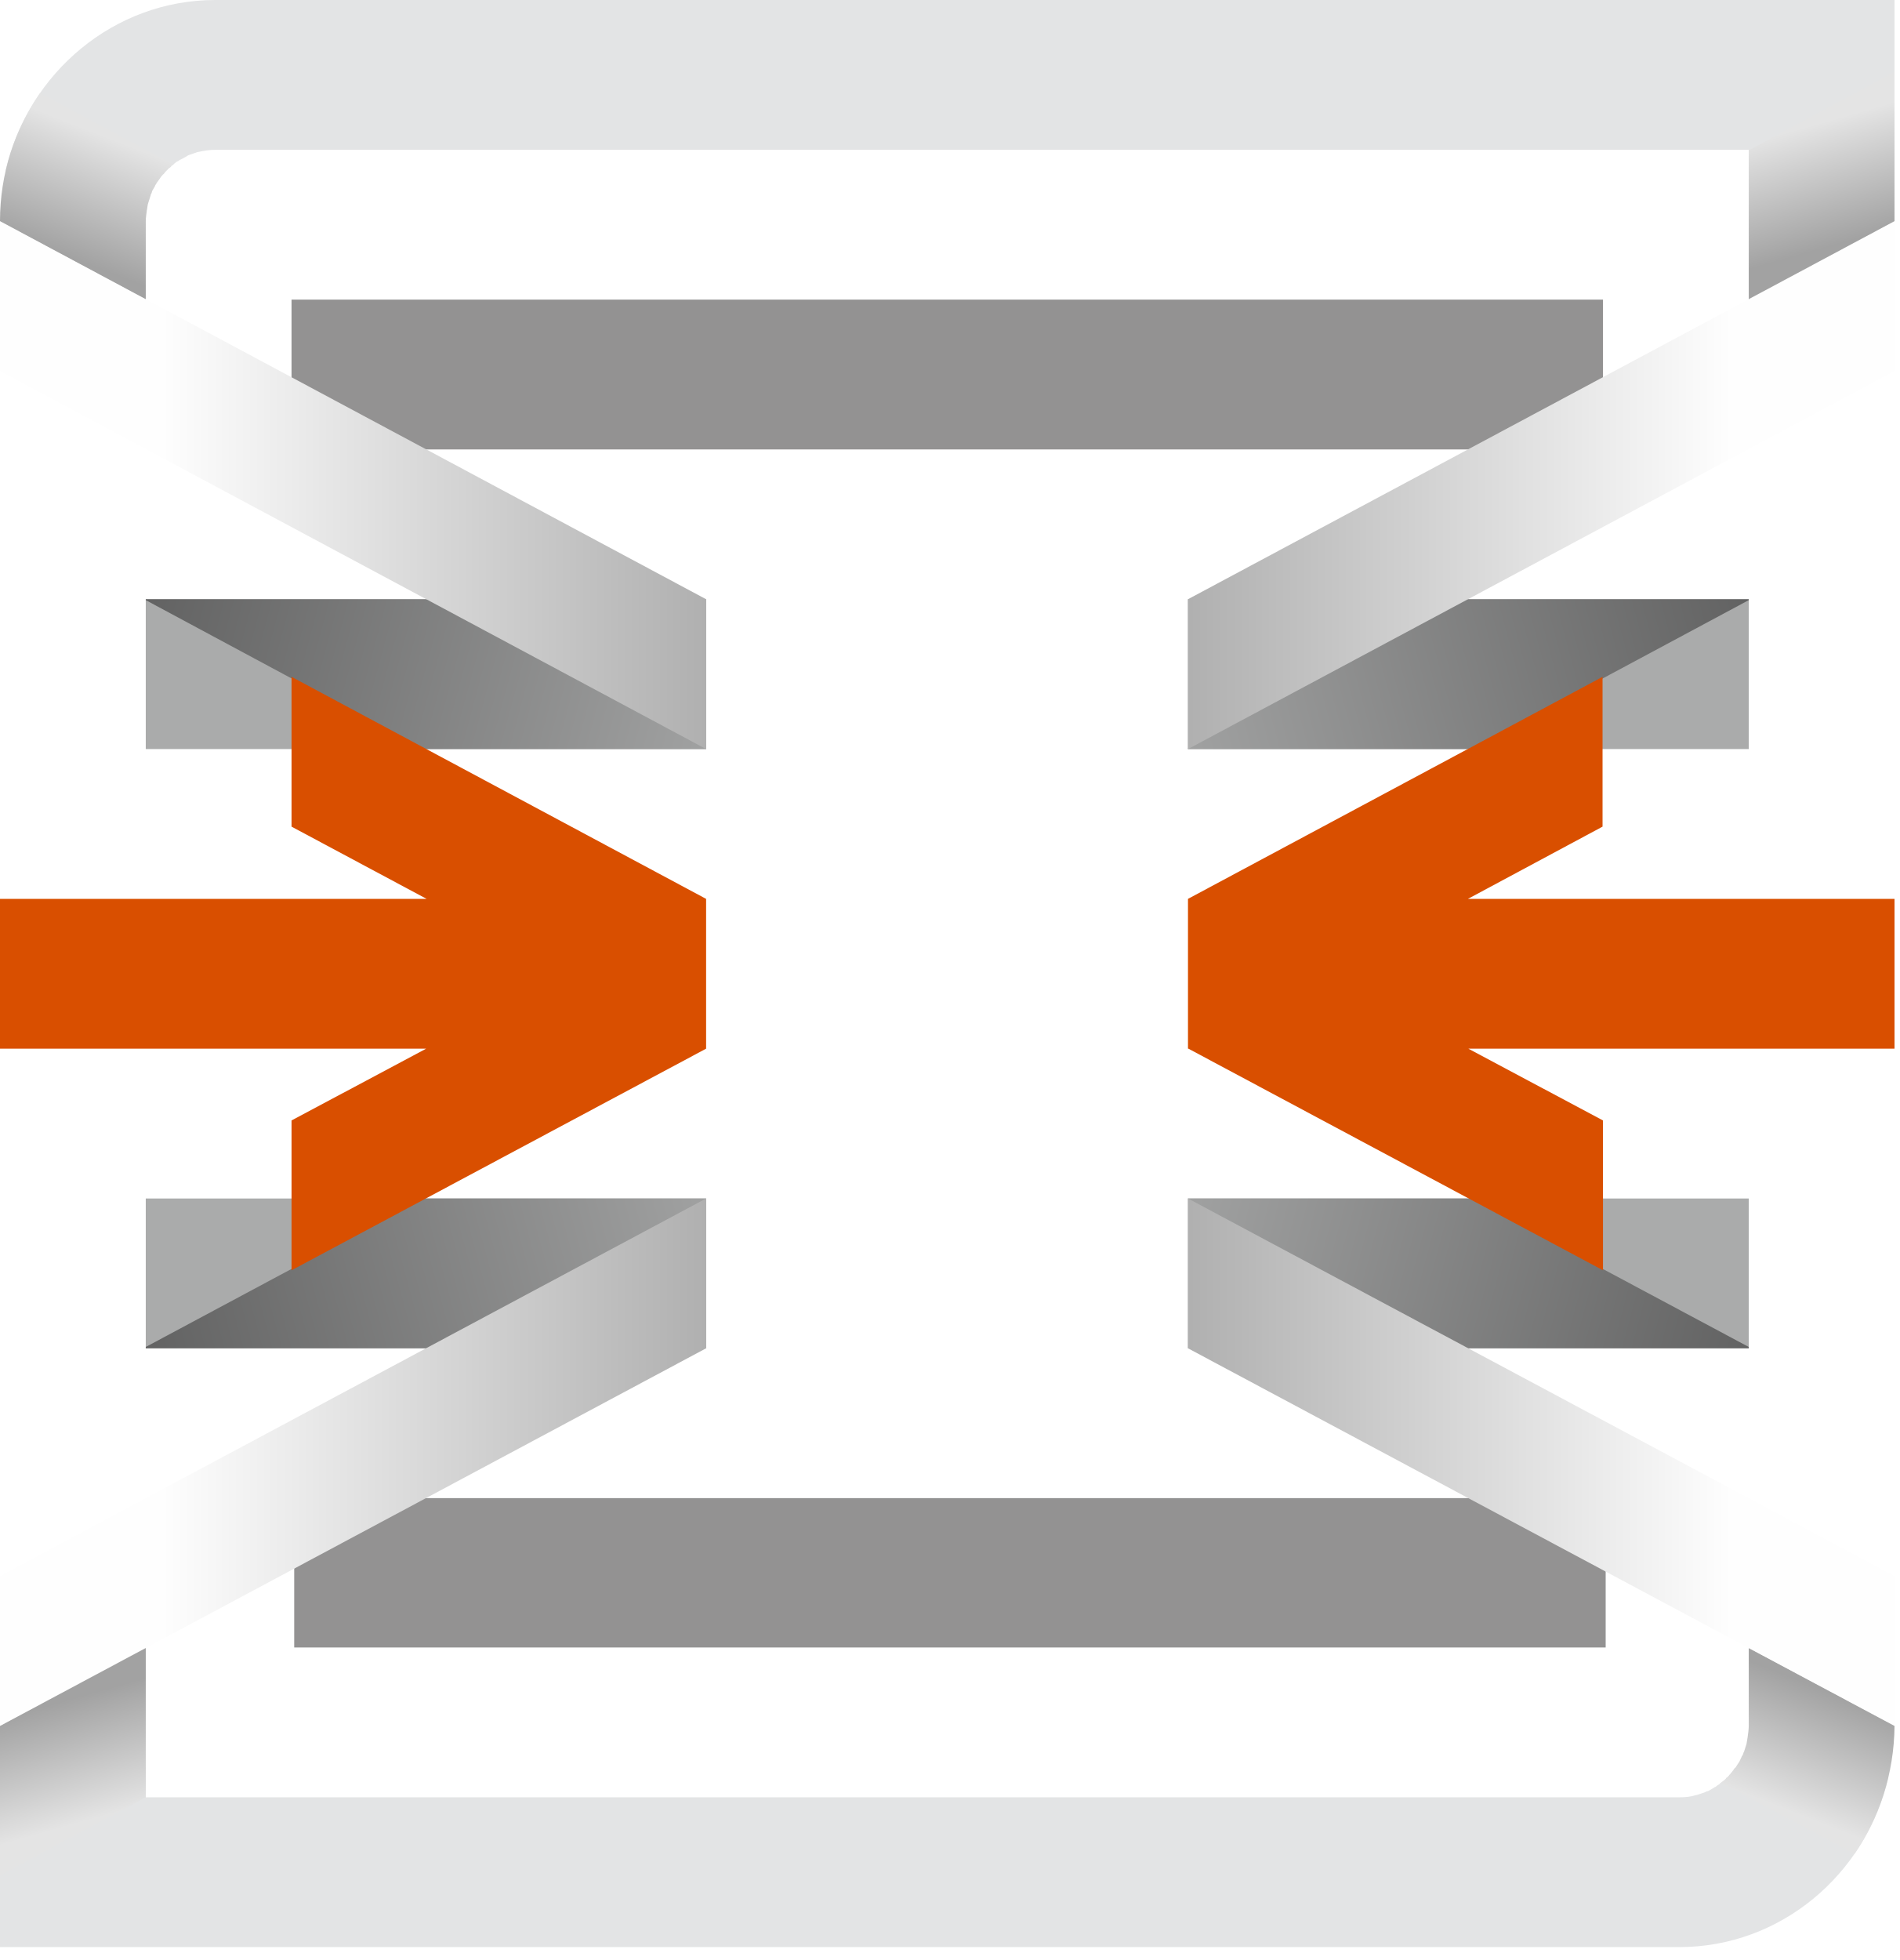
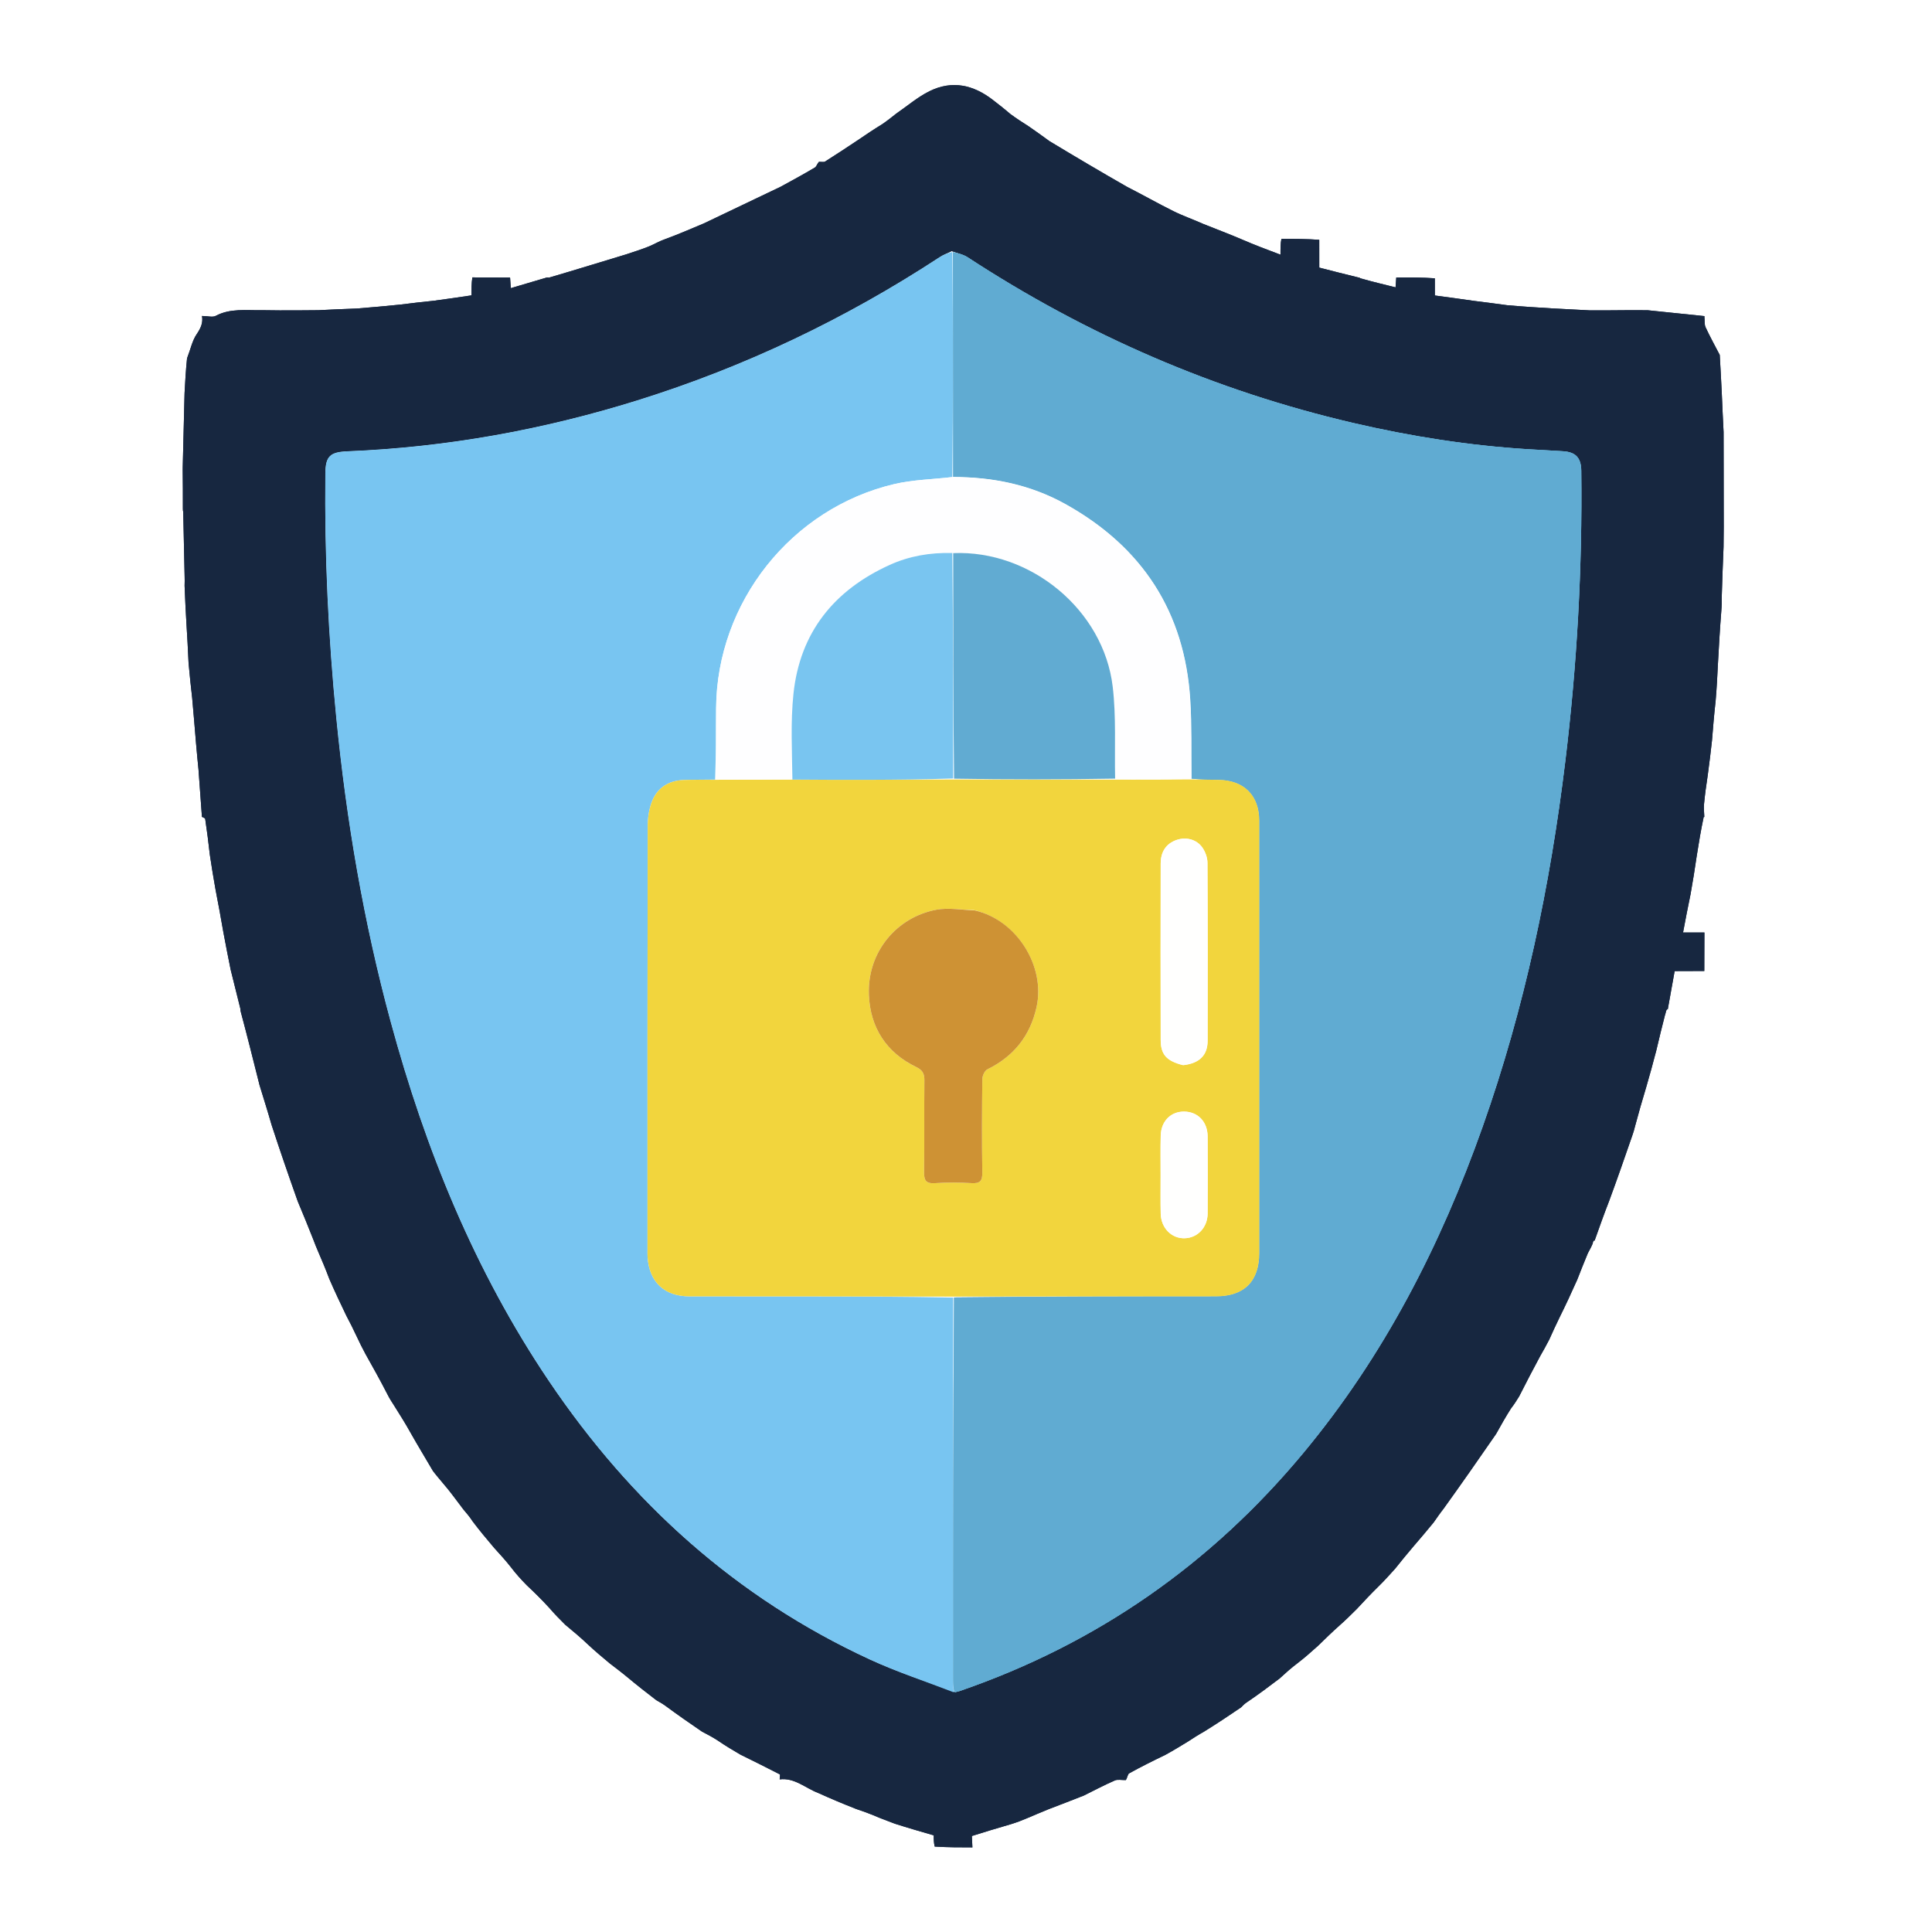
- <svg xmlns="http://www.w3.org/2000/svg" width="100%" height="100%" viewBox="0 0 95 98" version="1.1" xml:space="preserve" style="fill-rule:evenodd;clip-rule:evenodd;stroke-linejoin:round;stroke-miterlimit:1.414;">
-   <g transform="matrix(1,0,0,1,0,-0.00415471)">
-     <path d="M94.747,9.011L87.457,9.011L87.457,7.495L10.768,7.495C10.456,7.495 10.21,7.539 9.898,7.606L9.876,7.606L9.497,7.74L9.43,7.762L9.386,7.785L9.319,7.829L9.029,7.985L8.962,8.007L8.962,8.03L8.828,8.097L8.717,8.186L8.672,8.23L8.605,8.275L8.561,8.297L8.561,8.32L8.516,8.364L8.449,8.409L8.405,8.453L8.36,8.498L8.249,8.609L8.226,8.654L8.159,8.721L8.115,8.743L8.137,8.743L8.07,8.81L8.048,8.832L8.048,8.855L8.003,8.899L8.003,8.922L7.959,8.966L7.936,9.011L0.29,9.011L0.29,8.498C1.427,3.638 5.707,0.004 10.768,0.004L94.747,0.004L94.747,9.011Z" style="fill:rgb(227,228,229);fill-rule:nonzero;" />
+ <svg xmlns="http://www.w3.org/2000/svg" version="1.1" width="1003" enable-background="new 0 0 4500 921" xml:space="preserve" height="1003">
+   <rect id="backgroundrect" width="100%" height="100%" x="0" y="0" fill="none" stroke="none" class="" style="" />
+   <g class="currentLayer" style="">
+     <path fill="#172740" opacity="1" stroke="none" d="M465.202,59.043 C470.951,55.095 476.341,50.425 482.525,47.353 C494.312,41.497 505.46,44.069 515.596,51.997 C518.416,54.202 521.262,56.373 524.451,59.135 C527.771,61.593 530.734,63.477 533.937,65.516 C537.674,68.121 541.172,70.571 544.87,73.306 C558.281,81.398 571.491,89.208 585.085,96.987 C593.33,101.187 601.1,105.601 609.087,109.577 C614.098,112.072 619.436,113.908 624.85,116.327 C631.679,119.075 638.284,121.537 644.878,124.371 C651.353,127.18 657.84,129.616 664.763,132.216 C664.763,128.955 664.763,126.498 665.235,124.016 C672.099,124.003 678.491,124.016 684.894,124.497 C684.905,129.574 684.905,134.182 684.905,138.932 C691.842,140.716 698.409,142.406 705.232,144.053 C705.652,144.062 705.817,144.113 706.18,144.463 C712.328,146.211 718.279,147.66 724.516,149.179 C724.645,147.264 724.755,145.634 724.873,144.04 C724.882,144.077 724.817,144.116 725.283,144.057 C732.128,144.009 738.507,144.021 744.895,144.485 C744.904,147.562 744.904,150.187 744.904,153.402 C751.699,154.313 758.335,155.202 765.346,156.22 C771.175,156.979 776.628,157.609 782.407,158.444 C790.164,159.134 797.593,159.617 805.434,160.078 C812.159,160.394 818.474,160.733 825.256,161.122 C832.115,161.142 838.506,161.111 845.346,161.041 C848.82,161.017 851.844,161.032 855.333,161.06 C865.496,162.085 875.194,163.098 884.892,164.111 C884.892,164.111 884.793,164.104 884.844,164.479 C885.055,166.549 884.78,168.448 885.456,169.904 C887.721,174.777 890.327,179.491 892.801,184.266 C893.164,190.575 893.526,196.884 893.864,204.129 C894.161,211.47 894.481,217.876 894.8,224.283 C894.813,230.591 894.826,236.898 894.834,244.143 C894.84,251.383 894.85,257.686 894.86,263.989 C894.883,270.327 894.905,276.664 894.782,283.913 C894.371,293.238 894.105,301.652 893.838,310.067 C893.85,312.216 893.862,314.366 893.608,317.313 C892.843,327.087 892.344,336.062 891.844,345.038 C891.552,351.012 891.26,356.986 890.679,363.737 C889.857,371.123 889.323,377.732 888.789,384.342 C888.138,390.118 887.488,395.894 886.58,402.417 C885.749,407.948 885.076,412.722 884.646,417.519 C884.45,419.703 884.734,421.931 884.8,424.14 C884.801,424.14 884.793,424.042 884.468,424.15 C883.042,430.858 881.941,437.456 880.851,444.398 C879.863,451.127 878.863,457.512 877.653,464.236 C876.249,470.903 875.055,477.231 873.757,484.111 C877.651,484.111 881.272,484.111 884.892,484.111 C884.892,484.111 884.793,484.104 884.846,484.524 C884.862,491.342 884.824,497.739 884.786,504.137 C884.786,504.137 884.793,504.038 884.375,504.089 C879.306,504.141 874.656,504.141 869.396,504.141 C868.177,510.891 866.981,517.519 865.803,524.102 C865.821,524.056 865.917,524.078 865.623,523.934 C865.174,524.188 865.02,524.585 864.816,525.402 C864.68,526.089 864.595,526.358 864.388,526.933 C862.796,533.164 861.324,539.088 859.855,545.419 C858.179,551.885 856.5,557.944 854.651,564.337 C852.59,571.18 850.698,577.689 848.878,584.529 C848.449,586.375 847.967,587.896 847.446,589.404 C843.552,600.671 839.651,611.936 835.435,623.346 C832.687,630.381 830.255,637.27 827.824,644.111 C827.823,644.062 827.92,644.059 827.59,643.984 C827.11,644.323 826.961,644.737 826.878,645.526 C826.123,647.356 825.302,648.811 824.349,650.566 C822.431,655.24 820.645,659.615 818.821,664.36 C815.816,671.113 812.849,677.495 809.579,684.071 C807.673,687.906 806.071,691.547 804.288,695.453 C802.702,698.43 801.295,701.141 799.578,704.031 C795.781,711.02 792.294,717.831 788.674,724.923 C787.288,727.175 786.036,729.147 784.446,731.177 C781.681,735.528 779.253,739.82 776.698,744.428 C767.632,757.559 758.694,770.374 749.427,783.254 C747.568,785.601 746.036,787.883 744.27,790.381 C740.629,794.762 737.221,798.926 733.487,803.175 C730.281,806.894 727.4,810.527 724.289,814.382 C721.343,817.641 718.629,820.679 715.547,823.697 C711.642,827.498 708.104,831.318 704.335,835.353 C701.372,838.29 698.641,841.014 695.545,843.741 C691.629,847.212 688.078,850.679 684.304,854.367 C680.7,857.602 677.32,860.615 673.571,863.476 C670.294,865.936 667.385,868.547 664.276,871.408 C658.692,875.662 653.309,879.667 647.536,883.582 C646.258,884.38 645.369,885.27 644.269,886.412 C637.837,890.794 631.617,894.923 625.009,899.016 C622.054,900.656 619.487,902.33 616.619,904.193 C612.678,906.603 609.038,908.824 605.001,911.034 C598.46,914.188 592.268,917.266 586.23,920.62 C585.395,921.083 585.317,922.909 584.45,924.126 C582.253,924.174 580.264,923.672 578.777,924.321 C573.423,926.657 568.239,929.38 562.674,932.159 C556.465,934.616 550.571,936.872 544.347,939.258 C540.381,940.894 536.746,942.399 532.789,944.101 C530.105,945.213 527.742,946.128 524.955,946.984 C517.565,949.097 510.601,951.268 504.538,953.158 C504.651,955.487 504.738,957.279 504.826,959.071 C498.471,959.071 492.117,959.071 485.258,958.65 C484.753,956.583 484.753,954.936 484.753,952.821 C478.068,950.889 471.458,948.978 464.608,946.793 C461.782,945.661 459.197,944.805 456.433,943.663 C452.461,941.949 448.668,940.522 444.489,939.132 C437.736,936.489 431.369,933.807 424.795,930.83 C418.029,928.249 412.497,922.791 404.76,923.762 C404.792,922.632 405.117,921.302 404.831,921.154 C398.18,917.713 391.463,914.401 384.443,910.938 C380.362,908.557 376.595,906.303 372.801,903.702 C370.088,901.922 367.402,900.49 364.404,898.939 C357.956,894.54 351.821,890.26 345.55,885.638 C343.929,884.46 342.444,883.624 340.715,882.651 C335.551,878.674 330.631,874.834 325.643,870.669 C322.631,868.159 319.687,865.973 316.538,863.539 C312.631,860.253 308.928,857.213 305.313,853.801 C301.502,850.174 297.603,846.919 293.453,843.486 C290.532,840.592 287.861,837.877 285.225,834.793 C281.427,830.636 277.592,826.849 273.438,822.955 C270.5,819.959 267.882,817.071 265.404,813.813 C262.618,810.242 259.691,807.04 256.558,803.594 C252.648,798.959 248.944,794.568 245.369,789.808 C243.921,787.572 242.342,785.704 240.549,783.596 C237.755,779.945 235.255,776.472 232.577,773.141 C230.086,770.044 227.407,767.099 224.81,763.721 C220.861,756.937 216.913,750.519 213.106,743.745 C210.478,739.012 207.708,734.634 204.766,729.952 C203.375,727.796 202.157,725.944 201.07,723.733 C197.449,716.666 193.696,709.958 189.754,702.941 C188.095,699.807 186.625,696.983 185.167,693.772 C183.438,690.014 181.696,686.643 179.763,682.954 C176.667,676.525 173.763,670.416 170.95,663.917 C169.067,658.867 167.092,654.204 164.933,649.204 C164.102,647.259 163.455,645.652 162.727,643.689 C160.03,636.868 157.415,630.403 154.565,623.651 C149.841,610.357 145.352,597.349 140.974,583.932 C138.984,576.941 136.883,570.359 134.754,563.391 C133.083,556.669 131.438,550.332 129.768,543.605 C128.184,537.301 126.624,531.388 124.955,525.127 C124.833,524.536 124.821,524.293 124.788,523.655 C123.104,516.772 121.442,510.285 119.743,503.393 C118.428,496.743 117.149,490.497 115.935,483.819 C114.674,476.382 113.348,469.378 111.915,461.936 C110.83,455.752 109.852,450.007 108.947,443.815 C108.214,437.287 107.442,431.202 106.528,425.138 C106.461,424.69 105.373,424.395 104.76,424.028 C104.76,424.028 104.86,424.037 104.808,423.663 C104.186,415.345 103.616,407.4 103.046,399.456 C102.628,395.256 102.21,391.057 101.781,385.997 C101.1,377.507 100.429,369.878 99.759,362.249 C99.111,356.516 98.464,350.783 97.895,344.168 C97.587,336.887 97.199,330.487 96.812,324.087 C96.454,317.73 96.097,311.373 95.834,304.112 C95.905,302.051 95.884,300.893 95.859,299.736 C95.611,288.355 95.363,276.974 95.115,265.593 C95.026,265.381 94.936,265.17 94.945,264.142 C94.98,256.838 94.918,250.352 94.855,243.865 C94.851,243.635 94.847,243.405 94.869,242.5 C95.202,229.251 95.509,216.676 95.816,204.1 C96.129,198.323 96.442,192.545 97.101,186.038 C98.936,181.329 99.782,176.911 102.104,173.498 C104.209,170.403 105.497,167.636 104.867,164.005 C104.867,164.005 104.859,164.105 105.256,164.053 C107.788,164.04 110.34,164.861 111.986,163.984 C119.625,159.913 127.768,161.22 136.239,161.037 C139.381,161.043 142.074,161.062 145.236,161.137 C152.092,161.152 158.478,161.113 165.329,161.042 C172.085,160.705 178.377,160.4 185.134,160.176 C192.933,159.577 200.267,158.896 208.048,158.108 C213.903,157.362 219.31,156.724 225.154,156.143 C231.916,155.258 238.239,154.316 244.766,153.343 C244.766,149.946 244.766,146.99 245.237,144.012 C252.085,144.032 258.46,144.073 264.803,144.096 C264.77,144.076 264.788,144.003 264.831,144.429 C264.964,146.233 265.053,147.611 265.181,149.6 C271.751,147.662 277.76,145.89 283.964,144.049 C284.158,143.982 284.55,144.111 284.966,144.146 C291.982,142.128 298.582,140.076 305.56,137.986 C312.207,135.993 318.475,134.038 325.124,132.042 C329.371,130.634 333.294,129.405 337.085,127.853 C339.71,126.778 342.153,125.259 344.949,124.288 C351.842,121.772 358.464,118.905 365.429,115.978 C378.823,109.621 391.874,103.325 405.262,96.954 C411.425,93.603 417.289,90.391 423.037,86.982 C423.893,86.475 424.199,85.041 425.162,84.017 C426.506,83.969 427.668,84.29 428.356,83.857 C433.973,80.32 439.502,76.643 445.309,72.789 C449.62,69.846 453.679,67.123 458.108,64.406 C460.72,62.622 462.961,60.833 465.202,59.043 M494.058,130.35 C491.988,131.376 489.787,132.202 487.868,133.459 C438.961,165.498 386.671,190.441 330.863,207.855 C281.846,223.149 231.681,232.199 180.319,234.285 C171.315,234.651 168.996,236.892 168.897,245.642 C168.414,288.154 170.42,330.552 174.593,372.862 C179.848,426.133 188.775,478.738 202.804,530.425 C220.797,596.723 246.357,659.715 284.941,716.942 C327.495,780.058 382.086,829.432 451.516,861.503 C465.657,868.035 480.558,872.921 495.875,878.531 C496.68,878.318 497.503,878.154 498.288,877.884 C569.346,853.412 628.702,812.02 676.673,754.265 C718.593,703.797 747.978,646.392 769.753,584.853 C791.553,523.243 804.82,459.666 812.672,394.911 C818.73,344.947 821.524,294.775 820.929,244.432 C820.849,237.678 818.093,234.681 811.401,234.249 C805.424,233.862 799.441,233.582 793.462,233.215 C762.668,231.325 732.295,226.522 702.284,219.517 C630.548,202.775 564.021,173.86 502.383,133.574 C500.122,132.096 497.307,131.467 494.058,130.35 z" id="svg_2" class="" />
+     <path fill="#172740" opacity="1" stroke="none" d="M465.202,59.043 C470.951,55.095 476.341,50.425 482.525,47.353 C494.312,41.497 505.46,44.069 515.596,51.997 C518.416,54.202 521.262,56.373 524.451,59.135 C527.771,61.593 530.734,63.477 533.937,65.516 C537.674,68.121 541.172,70.571 544.87,73.306 C558.281,81.398 571.491,89.208 585.085,96.987 C593.33,101.187 601.1,105.601 609.087,109.577 C614.098,112.072 619.436,113.908 624.85,116.327 C631.679,119.075 638.284,121.537 644.878,124.371 C651.353,127.18 657.84,129.616 664.763,132.216 C664.763,128.955 664.763,126.498 665.235,124.016 C672.099,124.003 678.491,124.016 684.894,124.497 C684.905,129.574 684.905,134.182 684.905,138.932 C691.842,140.716 698.409,142.406 705.232,144.053 C705.652,144.062 705.817,144.113 706.18,144.463 C712.328,146.211 718.279,147.66 724.516,149.179 C724.645,147.264 724.755,145.634 724.873,144.04 C724.882,144.077 724.817,144.116 725.283,144.057 C732.128,144.009 738.507,144.021 744.895,144.485 C744.904,147.562 744.904,150.187 744.904,153.402 C751.699,154.313 758.335,155.202 765.346,156.22 C771.175,156.979 776.628,157.609 782.407,158.444 C790.164,159.134 797.593,159.617 805.434,160.078 C812.159,160.394 818.474,160.733 825.256,161.122 C832.115,161.142 838.506,161.111 845.346,161.041 C848.82,161.017 851.844,161.032 855.333,161.06 C865.496,162.085 875.194,163.098 884.892,164.111 C884.892,164.111 884.793,164.104 884.844,164.479 C885.055,166.549 884.78,168.448 885.456,169.904 C887.721,174.777 890.327,179.491 892.801,184.266 C893.164,190.575 893.526,196.884 893.864,204.129 C894.161,211.47 894.481,217.876 894.8,224.283 C894.813,230.591 894.826,236.898 894.834,244.143 C894.84,251.383 894.85,257.686 894.86,263.989 C894.883,270.327 894.905,276.664 894.782,283.913 C894.371,293.238 894.105,301.652 893.838,310.067 C893.85,312.216 893.862,314.366 893.608,317.313 C892.843,327.087 892.344,336.062 891.844,345.038 C891.552,351.012 891.26,356.986 890.679,363.737 C889.857,371.123 889.323,377.732 888.789,384.342 C888.138,390.118 887.488,395.894 886.58,402.417 C885.749,407.948 885.076,412.722 884.646,417.519 C884.45,419.703 884.734,421.931 884.8,424.14 C884.801,424.14 884.793,424.042 884.468,424.15 C883.042,430.858 881.941,437.456 880.851,444.398 C879.863,451.127 878.863,457.512 877.653,464.236 C876.249,470.903 875.055,477.231 873.757,484.111 C877.651,484.111 881.272,484.111 884.892,484.111 C884.892,484.111 884.793,484.104 884.846,484.524 C884.862,491.342 884.824,497.739 884.786,504.137 C884.786,504.137 884.793,504.038 884.375,504.089 C879.306,504.141 874.656,504.141 869.396,504.141 C868.177,510.891 866.981,517.519 865.803,524.102 C865.821,524.056 865.917,524.078 865.623,523.934 C865.174,524.188 865.02,524.585 864.816,525.402 C864.68,526.089 864.595,526.358 864.388,526.933 C862.796,533.164 861.324,539.088 859.855,545.419 C858.179,551.885 856.5,557.944 854.651,564.337 C852.59,571.18 850.698,577.689 848.878,584.529 C848.449,586.375 847.967,587.896 847.446,589.404 C843.552,600.671 839.651,611.936 835.435,623.346 C832.687,630.381 830.255,637.27 827.824,644.111 C827.823,644.062 827.92,644.059 827.59,643.984 C827.11,644.323 826.961,644.737 826.878,645.526 C826.123,647.356 825.302,648.811 824.349,650.566 C822.431,655.24 820.645,659.615 818.821,664.36 C815.816,671.113 812.849,677.495 809.579,684.071 C807.673,687.906 806.071,691.547 804.288,695.453 C802.702,698.43 801.295,701.141 799.578,704.031 C795.781,711.02 792.294,717.831 788.674,724.923 C787.288,727.175 786.036,729.147 784.446,731.177 C781.681,735.528 779.253,739.82 776.698,744.428 C767.632,757.559 758.694,770.374 749.427,783.254 C747.568,785.601 746.036,787.883 744.27,790.381 C740.629,794.762 737.221,798.926 733.487,803.175 C730.281,806.894 727.4,810.527 724.289,814.382 C721.343,817.641 718.629,820.679 715.547,823.697 C711.642,827.498 708.104,831.318 704.335,835.353 C701.372,838.29 698.641,841.014 695.545,843.741 C691.629,847.212 688.078,850.679 684.304,854.367 C680.7,857.602 677.32,860.615 673.571,863.476 C670.294,865.936 667.385,868.547 664.276,871.408 C658.692,875.662 653.309,879.667 647.536,883.582 C646.258,884.38 645.369,885.27 644.269,886.412 C637.837,890.794 631.617,894.923 625.009,899.016 C622.054,900.656 619.487,902.33 616.619,904.193 C612.678,906.603 609.038,908.824 605.001,911.034 C598.46,914.188 592.268,917.266 586.23,920.62 C585.395,921.083 585.317,922.909 584.45,924.126 C582.253,924.174 580.264,923.672 578.777,924.321 C573.423,926.657 568.239,929.38 562.674,932.159 C556.465,934.616 550.571,936.872 544.347,939.258 C540.381,940.894 536.746,942.399 532.789,944.101 C530.105,945.213 527.742,946.128 524.955,946.984 C517.565,949.097 510.601,951.268 504.538,953.158 C504.651,955.487 504.738,957.279 504.826,959.071 C498.471,959.071 492.117,959.071 485.258,958.65 C484.753,956.583 484.753,954.936 484.753,952.821 C478.068,950.889 471.458,948.978 464.608,946.793 C461.782,945.661 459.197,944.805 456.433,943.663 C452.461,941.949 448.668,940.522 444.489,939.132 C437.736,936.489 431.369,933.807 424.795,930.83 C418.029,928.249 412.497,922.791 404.76,923.762 C404.792,922.632 405.117,921.302 404.831,921.154 C398.18,917.713 391.463,914.401 384.443,910.938 C380.362,908.557 376.595,906.303 372.801,903.702 C370.088,901.922 367.402,900.49 364.404,898.939 C357.956,894.54 351.821,890.26 345.55,885.638 C343.929,884.46 342.444,883.624 340.715,882.651 C335.551,878.674 330.631,874.834 325.643,870.669 C322.631,868.159 319.687,865.973 316.538,863.539 C312.631,860.253 308.928,857.213 305.313,853.801 C301.502,850.174 297.603,846.919 293.453,843.486 C290.532,840.592 287.861,837.877 285.225,834.793 C281.427,830.636 277.592,826.849 273.438,822.955 C270.5,819.959 267.882,817.071 265.404,813.813 C262.618,810.242 259.691,807.04 256.558,803.594 C252.648,798.959 248.944,794.568 245.369,789.808 C243.921,787.572 242.342,785.704 240.549,783.596 C237.755,779.945 235.255,776.472 232.577,773.141 C230.086,770.044 227.407,767.099 224.81,763.721 C220.861,756.937 216.913,750.519 213.106,743.745 C210.478,739.012 207.708,734.634 204.766,729.952 C203.375,727.796 202.157,725.944 201.07,723.733 C197.449,716.666 193.696,709.958 189.754,702.941 C188.095,699.807 186.625,696.983 185.167,693.772 C183.438,690.014 181.696,686.643 179.763,682.954 C176.667,676.525 173.763,670.416 170.95,663.917 C169.067,658.867 167.092,654.204 164.933,649.204 C164.102,647.259 163.455,645.652 162.727,643.689 C160.03,636.868 157.415,630.403 154.565,623.651 C149.841,610.357 145.352,597.349 140.974,583.932 C138.984,576.941 136.883,570.359 134.754,563.391 C133.083,556.669 131.438,550.332 129.768,543.605 C128.184,537.301 126.624,531.388 124.955,525.127 C124.833,524.536 124.821,524.293 124.788,523.655 C123.104,516.772 121.442,510.285 119.743,503.393 C118.428,496.743 117.149,490.497 115.935,483.819 C114.674,476.382 113.348,469.378 111.915,461.936 C110.83,455.752 109.852,450.007 108.947,443.815 C108.214,437.287 107.442,431.202 106.528,425.138 C106.461,424.69 105.373,424.395 104.76,424.028 C104.76,424.028 104.86,424.037 104.808,423.663 C104.186,415.345 103.616,407.4 103.046,399.456 C102.628,395.256 102.21,391.057 101.781,385.997 C101.1,377.507 100.429,369.878 99.759,362.249 C99.111,356.516 98.464,350.783 97.895,344.168 C97.587,336.887 97.199,330.487 96.812,324.087 C96.454,317.73 96.097,311.373 95.834,304.112 C95.905,302.051 95.884,300.893 95.859,299.736 C95.611,288.355 95.363,276.974 95.115,265.593 C95.026,265.381 94.936,265.17 94.945,264.142 C94.98,256.838 94.918,250.352 94.855,243.865 C94.851,243.635 94.847,243.405 94.869,242.5 C95.202,229.251 95.509,216.676 95.816,204.1 C96.129,198.323 96.442,192.545 97.101,186.038 C98.936,181.329 99.782,176.911 102.104,173.498 C104.209,170.403 105.497,167.636 104.867,164.005 C104.867,164.005 104.859,164.105 105.256,164.053 C107.788,164.04 110.34,164.861 111.986,163.984 C119.625,159.913 127.768,161.22 136.239,161.037 C139.381,161.043 142.074,161.062 145.236,161.137 C152.092,161.152 158.478,161.113 165.329,161.042 C172.085,160.705 178.377,160.4 185.134,160.176 C192.933,159.577 200.267,158.896 208.048,158.108 C213.903,157.362 219.31,156.724 225.154,156.143 C231.916,155.258 238.239,154.316 244.766,153.343 C244.766,149.946 244.766,146.99 245.237,144.012 C252.085,144.032 258.46,144.073 264.803,144.096 C264.77,144.076 264.788,144.003 264.831,144.429 C264.964,146.233 265.053,147.611 265.181,149.6 C271.751,147.662 277.76,145.89 283.964,144.049 C284.158,143.982 284.55,144.111 284.966,144.146 C291.982,142.128 298.582,140.076 305.56,137.986 C312.207,135.993 318.475,134.038 325.124,132.042 C329.371,130.634 333.294,129.405 337.085,127.853 C339.71,126.778 342.153,125.259 344.949,124.288 C351.842,121.772 358.464,118.905 365.429,115.978 C378.823,109.621 391.874,103.325 405.262,96.954 C411.425,93.603 417.289,90.391 423.037,86.982 C423.893,86.475 424.199,85.041 425.162,84.017 C426.506,83.969 427.668,84.29 428.356,83.857 C433.973,80.32 439.502,76.643 445.309,72.789 C449.62,69.846 453.679,67.123 458.108,64.406 C460.72,62.622 462.961,60.833 465.202,59.043 M494.058,130.35 C491.988,131.376 489.787,132.202 487.868,133.459 C438.961,165.498 386.671,190.441 330.863,207.855 C281.846,223.149 231.681,232.199 180.319,234.285 C171.315,234.651 168.996,236.892 168.897,245.642 C168.414,288.154 170.42,330.552 174.593,372.862 C179.848,426.133 188.775,478.738 202.804,530.425 C220.797,596.723 246.357,659.715 284.941,716.942 C327.495,780.058 382.086,829.432 451.516,861.503 C465.657,868.035 480.558,872.921 495.875,878.531 C496.68,878.318 497.503,878.154 498.288,877.884 C569.346,853.412 628.702,812.02 676.673,754.265 C718.593,703.797 747.978,646.392 769.753,584.853 C791.553,523.243 804.82,459.666 812.672,394.911 C818.73,344.947 821.524,294.775 820.929,244.432 C820.849,237.678 818.093,234.681 811.401,234.249 C805.424,233.862 799.441,233.582 793.462,233.215 C762.668,231.325 732.295,226.522 702.284,219.517 C630.548,202.775 564.021,173.86 502.383,133.574 C500.122,132.096 497.307,131.467 494.058,130.35 z" class="" id="svg_1" />
+     <path fill="#60ABD2" opacity="1" stroke="none" d="M495.492,878.548 C495.015,876.406 494.839,874.246 494.839,872.086 C494.825,806.097 494.828,740.107 495.293,673.585 C540.917,673.04 586.077,673.033 631.237,673.011 C645.951,673.004 653.754,665.205 653.757,650.503 C653.766,601.677 653.76,552.851 653.76,504.024 C653.76,478.028 653.786,452.032 653.748,426.035 C653.729,412.888 645.776,405.01 632.557,404.866 C627.895,404.815 623.235,404.717 618.586,404.204 C618.413,390.301 618.778,376.8 617.942,363.374 C615.099,317.723 593.059,283.982 553.307,261.778 C535.209,251.668 515.49,247.578 494.857,247.564 C494.832,208.819 494.806,170.073 494.765,130.884 C497.307,131.467 500.122,132.096 502.383,133.574 C564.021,173.86 630.548,202.775 702.284,219.517 C732.295,226.522 762.668,231.325 793.462,233.215 C799.441,233.582 805.424,233.862 811.401,234.249 C818.093,234.681 820.849,237.678 820.929,244.432 C821.524,294.775 818.73,344.947 812.672,394.911 C804.82,459.666 791.553,523.243 769.753,584.853 C747.978,646.392 718.593,703.797 676.673,754.265 C628.702,812.02 569.346,853.412 498.288,877.884 C497.503,878.154 496.68,878.318 495.492,878.548 z" class="" id="svg_620" />
+     <path fill="#EEEEEE" opacity="1" stroke="none" d="M1045.559,764.103 C1050.649,764.135 1055.773,764.135 1061.246,764.135 C1061.246,770.658 1061.246,777.149 1061.246,784.066 C1056.306,784.066 1051.387,784.066 1045.996,784.036 C1045.525,784.007 1045.593,784.071 1045.597,783.632 C1045.62,776.797 1045.64,770.401 1045.661,764.006 C1045.661,764.006 1045.593,764.071 1045.559,764.103 z" id="svg_101" class="" />
+     <path fill="#78C5F1" opacity="1" stroke="none" d="M495.109,878.565 C480.558,872.921 465.657,868.035 451.516,861.503 C382.086,829.432 327.495,780.058 284.941,716.942 C246.357,659.715 220.797,596.723 202.804,530.425 C188.775,478.738 179.848,426.133 174.593,372.862 C170.42,330.552 168.414,288.154 168.897,245.642 C168.996,236.892 171.315,234.651 180.319,234.285 C231.681,232.199 281.846,223.149 330.863,207.855 C386.671,190.441 438.961,165.498 487.868,133.459 C489.787,132.202 491.988,131.376 494.419,130.838 C494.806,170.073 494.832,208.819 494.399,247.671 C484.058,248.897 473.947,249.04 464.332,251.298 C410.77,263.871 372.136,312.74 371.773,367.667 C371.691,379.992 371.715,392.317 371.237,404.718 C365.453,404.836 360.117,404.74 354.793,404.952 C347.316,405.25 341.485,408.809 338.659,415.636 C336.939,419.79 336.264,424.652 336.255,429.198 C336.113,502.337 336.155,575.477 336.156,648.617 C336.157,649.949 336.112,651.286 336.2,652.614 C337.06,665.583 344.898,672.984 357.892,673.007 C377.551,673.042 397.211,672.994 416.87,673.022 C442.857,673.06 468.844,673.136 494.829,673.657 C494.828,740.107 494.825,806.097 494.839,872.086 C494.839,874.246 495.015,876.406 495.109,878.565 z" id="svg_165" class="" />
+     <path fill="#60ABD2" opacity="1" stroke="none" d="M495.492,878.548 C495.015,876.406 494.839,874.246 494.839,872.086 C494.825,806.097 494.828,740.107 495.293,673.585 C540.917,673.04 586.077,673.033 631.237,673.011 C645.951,673.004 653.754,665.205 653.757,650.503 C653.766,601.677 653.76,552.851 653.76,504.024 C653.76,478.028 653.786,452.032 653.748,426.035 C653.729,412.888 645.776,405.01 632.557,404.866 C627.895,404.815 623.235,404.717 618.586,404.204 C618.413,390.301 618.778,376.8 617.942,363.374 C615.099,317.723 593.059,283.982 553.307,261.778 C535.209,251.668 515.49,247.578 494.857,247.564 C494.832,208.819 494.806,170.073 494.765,130.884 C497.307,131.467 500.122,132.096 502.383,133.574 C564.021,173.86 630.548,202.775 702.284,219.517 C732.295,226.522 762.668,231.325 793.462,233.215 C799.441,233.582 805.424,233.862 811.401,234.249 C818.093,234.681 820.849,237.678 820.929,244.432 C821.524,294.775 818.73,344.947 812.672,394.911 C804.82,459.666 791.553,523.243 769.753,584.853 C747.978,646.392 718.593,703.797 676.673,754.265 C628.702,812.02 569.346,853.412 498.288,877.884 C497.503,878.154 496.68,878.318 495.492,878.548 z" id="svg_166" class="" />
+     <path fill="#F2D53D" opacity="1" stroke="none" d="M618.573,404.64 C623.235,404.717 627.895,404.815 632.557,404.866 C645.776,405.01 653.729,412.888 653.748,426.035 C653.786,452.032 653.76,478.028 653.76,504.024 C653.76,552.851 653.766,601.677 653.757,650.503 C653.754,665.205 645.951,673.004 631.237,673.011 C586.077,673.033 540.917,673.04 495.294,673.124 C468.844,673.136 442.857,673.06 416.87,673.022 C397.211,672.994 377.551,673.042 357.892,673.007 C344.898,672.984 337.06,665.583 336.2,652.614 C336.112,651.286 336.157,649.949 336.156,648.617 C336.155,575.477 336.113,502.337 336.255,429.198 C336.264,424.652 336.939,419.79 338.659,415.636 C341.485,408.809 347.316,405.25 354.793,404.952 C360.117,404.74 365.453,404.836 371.706,404.829 C385.397,404.789 398.165,404.713 411.385,404.719 C424.599,404.82 437.359,404.886 450.12,404.847 C465.026,404.801 479.932,404.664 495.293,404.678 C523.47,404.744 551.192,404.699 579.367,404.754 C592.737,404.782 605.655,404.711 618.573,404.64 M505.695,472.502 C499.134,472.362 492.358,471.094 486.051,472.291 C465.4,476.211 450.238,494.316 451.085,516.384 C451.735,533.3 460.023,546.414 475.695,553.958 C478.921,555.511 479.936,557.399 479.9,560.85 C479.737,576.661 479.969,592.477 479.738,608.287 C479.674,612.665 480.581,614.578 485.434,614.239 C491.728,613.798 498.094,613.848 504.396,614.227 C508.851,614.495 510.041,613.044 509.97,608.643 C509.71,592.501 509.788,576.351 509.982,560.207 C510.003,558.476 511.17,555.868 512.555,555.183 C526.252,548.404 534.785,537.87 538.13,522.828 C542.847,501.622 527.835,477.612 505.695,472.502 M614.424,552.985 C622.655,552.033 626.919,547.876 626.936,540.295 C627.001,509.47 627.026,478.644 626.848,447.82 C626.833,445.196 625.732,442.218 624.222,440.037 C621.236,435.724 615.725,434.39 610.851,436.063 C605.53,437.889 602.585,442.018 602.573,448.361 C602.513,478.853 602.501,509.344 602.573,539.836 C602.591,547.476 605.584,550.816 614.424,552.985 M602.531,610.571 C602.539,617.067 602.437,623.566 602.585,630.059 C602.756,637.547 608.251,643.06 615.067,642.838 C621.78,642.62 626.899,637.2 626.944,629.966 C627.025,616.641 627.022,603.315 626.943,589.989 C626.899,582.338 621.834,577.113 614.696,577.085 C607.771,577.057 602.777,582.083 602.59,589.584 C602.424,596.242 602.539,602.908 602.531,610.571 z" id="svg_377" class="" />
+     <path fill="#FEFEFF" opacity="1" stroke="none" d="M618.586,404.204 C605.655,404.711 592.737,404.782 579.366,404.318 C578.578,388.004 579.507,372.076 577.658,356.476 C572.935,316.624 535.014,285.459 494.392,287.106 C482.791,286.79 471.978,288.694 461.873,293.281 C432.992,306.394 415.254,328.356 411.921,360.251 C410.388,374.921 411.189,389.835 410.932,404.638 C398.165,404.713 385.397,404.789 372.159,404.753 C371.715,392.317 371.691,379.992 371.773,367.667 C372.136,312.74 410.77,263.871 464.332,251.298 C473.947,249.04 484.058,248.897 494.399,247.671 C515.49,247.578 535.209,251.668 553.307,261.778 C593.059,283.982 615.099,317.723 617.942,363.374 C618.778,376.8 618.413,390.301 618.586,404.204 z" id="svg_378" class="" />
+     <path fill="#61ABD2" opacity="1" stroke="none" d="M494.852,287.158 C535.014,285.459 572.935,316.624 577.658,356.476 C579.507,372.076 578.578,388.004 578.914,404.219 C551.192,404.699 523.47,404.744 495.287,404.246 C494.835,364.855 494.843,326.007 494.852,287.158 z" id="svg_505" class="" />
+     <path fill="#79C5F0" opacity="1" stroke="none" d="M494.392,287.106 C494.843,326.007 494.835,364.855 494.833,404.135 C479.932,404.664 465.026,404.801 450.12,404.847 C437.359,404.886 424.599,404.82 411.385,404.719 C411.189,389.835 410.388,374.921 411.921,360.251 C415.254,328.356 432.992,306.394 461.873,293.281 C471.978,288.694 482.791,286.79 494.392,287.106 z" id="svg_506" class="" />
+     <path fill="#CE9234" opacity="1" stroke="none" d="M506.08,472.651 C527.835,477.612 542.847,501.622 538.13,522.828 C534.785,537.87 526.252,548.404 512.555,555.183 C511.17,555.868 510.003,558.476 509.982,560.207 C509.788,576.351 509.71,592.501 509.97,608.643 C510.041,613.044 508.851,614.495 504.396,614.227 C498.094,613.848 491.728,613.798 485.434,614.239 C480.581,614.578 479.674,612.665 479.738,608.287 C479.969,592.477 479.737,576.661 479.9,560.85 C479.936,557.399 478.921,555.511 475.695,553.958 C460.023,546.414 451.735,533.3 451.085,516.384 C450.238,494.316 465.4,476.211 486.051,472.291 C492.358,471.094 499.134,472.362 506.08,472.651 z" id="svg_507" class="" />
+     <path fill="#FFFFFE" opacity="1" stroke="none" d="M614.023,552.97 C605.584,550.816 602.591,547.476 602.573,539.836 C602.501,509.344 602.513,478.853 602.573,448.361 C602.585,442.018 605.53,437.889 610.851,436.063 C615.725,434.39 621.236,435.724 624.222,440.037 C625.732,442.218 626.833,445.196 626.848,447.82 C627.026,478.644 627.001,509.47 626.936,540.295 C626.919,547.876 622.655,552.033 614.023,552.97 z" id="svg_508" class="" />
+     <path fill="#FFFFFE" opacity="1" stroke="none" d="M602.53,610.071 C602.539,602.908 602.424,596.242 602.59,589.584 C602.777,582.083 607.771,577.057 614.696,577.085 C621.834,577.113 626.899,582.338 626.943,589.989 C627.022,603.315 627.025,616.641 626.944,629.966 C626.899,637.2 621.78,642.62 615.067,642.838 C608.251,643.06 602.756,637.547 602.585,630.059 C602.437,623.566 602.539,617.067 602.53,610.071 z" id="svg_509" class="" />
  </g>
-   <g transform="matrix(1,0,0,1,0,-0.00415471)">
-     <path d="M87.457,7.517L94.747,3.593L94.747,11.084L87.479,14.985L87.457,14.985L87.457,7.517Z" style="fill:url(#_Linear1);fill-rule:nonzero;" />
-   </g>
-   <g transform="matrix(1,0,0,1,0,-0.00415471)">
-     <path d="M2.006,4.663L8.672,8.23L8.605,8.275L8.561,8.297L8.561,8.32L8.516,8.364L8.449,8.409L8.405,8.453L8.36,8.498L8.249,8.609L8.226,8.654L8.159,8.721L8.115,8.743L8.137,8.743L8.07,8.81L8.048,8.832L8.048,8.855L8.003,8.899L8.003,8.922L7.959,8.966L7.892,9.078L7.87,9.1L7.803,9.211L7.758,9.278L7.758,9.3L7.602,9.568L7.602,9.59L7.58,9.657L7.557,9.702L7.535,9.746L7.535,9.769L7.401,10.192C7.401,10.17 7.29,10.772 7.29,11.062L7.29,14.985L0,11.084L0,11.062C0,8.676 0.736,6.469 2.006,4.663Z" style="fill:url(#_Linear2);fill-rule:nonzero;" />
-   </g>
-   <g transform="matrix(1,0,0,1,0,-0.00415471)">
-     <rect x="14.58" y="14.985" width="65.587" height="7.491" style="fill:rgb(147,146,146);fill-rule:nonzero;" />
-   </g>
-   <g transform="matrix(1,0,0,1,0,-0.00415471)">
-     <path d="M0,88.375L7.29,88.375L7.29,89.869L83.979,89.869C84.291,89.869 84.537,89.847 84.826,89.757L84.849,89.757L85.25,89.624L85.295,89.601L85.339,89.579L85.428,89.557L85.696,89.401L85.763,89.356L85.785,89.356L85.896,89.267L86.008,89.2L86.008,89.178L86.075,89.133L86.142,89.089L86.164,89.066L86.231,89.022L86.298,88.955L86.32,88.933L86.32,88.91L86.365,88.888L86.476,88.776L86.476,88.754L86.521,88.732L86.565,88.665L86.61,88.62L86.654,88.554L86.677,88.531L86.721,88.464L86.766,88.397L86.788,88.397L86.81,88.375L94.435,88.375L94.435,88.888C93.298,93.748 89.04,97.359 83.979,97.359L0,97.359L0,89.958L0,89.869L0,88.375Z" style="fill:rgb(227,228,229);fill-rule:nonzero;" />
-   </g>
-   <g transform="matrix(1,0,0,1,0,-0.00415471)">
-     <path d="M7.29,89.869L0,93.77L0,89.958L0,89.869L0,86.28L7.245,82.378L7.29,82.378L7.29,89.869Z" style="fill:url(#_Linear3);fill-rule:nonzero;" />
-   </g>
-   <g transform="matrix(1,0,0,1,0,-0.00415471)">
-     <path d="M92.741,92.7L86.075,89.133L86.142,89.089L86.164,89.066L86.231,89.022L86.298,88.955L86.32,88.933L86.32,88.91L86.365,88.888L86.476,88.776L86.476,88.754L86.521,88.732L86.565,88.665L86.61,88.62L86.654,88.554L86.677,88.531L86.721,88.464L86.766,88.397L86.788,88.397L86.855,88.286L86.944,88.152L86.989,88.085L87.123,87.796L87.145,87.773L87.167,87.729L87.167,87.706L87.189,87.662L87.189,87.639L87.212,87.617L87.346,87.194C87.346,87.194 87.457,86.592 87.457,86.302L87.457,82.401L94.747,86.28L94.747,86.302C94.725,88.687 93.989,90.894 92.741,92.7Z" style="fill:url(#_Linear4);fill-rule:nonzero;" />
-   </g>
-   <g transform="matrix(1,0,0,1,0,-0.00415471)">
-     <rect x="7.29" y="29.966" width="28.023" height="7.491" style="fill:rgb(170,171,171);fill-rule:nonzero;" />
-   </g>
-   <g transform="matrix(1,0,0,1,0,-0.00415471)">
-     <path d="M21.156,37.457L7.29,30.011L7.29,29.966L21.402,29.966L35.313,37.412L35.313,37.457L21.156,37.457Z" style="fill:url(#_Linear5);fill-rule:nonzero;" />
-   </g>
-   <g transform="matrix(1,0,0,1,0,-0.00415471)">
-     <rect x="59.412" y="29.966" width="28.045" height="7.491" style="fill:rgb(170,171,171);fill-rule:nonzero;" />
-   </g>
-   <g transform="matrix(1,0,0,1,0,-0.00415471)">
-     <path d="M73.568,37.457L87.457,30.011L87.457,29.966L73.323,29.966L59.412,37.412L59.412,37.457L73.568,37.457Z" style="fill:url(#_Linear6);fill-rule:nonzero;" />
-   </g>
-   <g transform="matrix(1,0,0,1,0,-0.00415471)">
-     <rect x="59.412" y="59.929" width="28.045" height="7.491" style="fill:rgb(170,171,171);fill-rule:nonzero;" />
-   </g>
-   <g transform="matrix(1,0,0,1,0,-0.00415471)">
-     <path d="M73.568,59.929L87.457,67.352L87.457,67.419L73.323,67.419L59.412,59.951L59.412,59.929L73.568,59.929Z" style="fill:url(#_Linear7);fill-rule:nonzero;" />
-   </g>
-   <g transform="matrix(1,0,0,1,0,-0.00415471)">
-     <rect x="7.29" y="59.929" width="28.023" height="7.491" style="fill:rgb(170,171,171);fill-rule:nonzero;" />
-   </g>
-   <g transform="matrix(1,0,0,1,0,-0.00415471)">
-     <path d="M21.156,59.929L7.29,67.352L7.29,67.419L21.402,67.419L35.313,59.951L35.313,59.929L21.156,59.929Z" style="fill:url(#_Linear8);fill-rule:nonzero;" />
-   </g>
-   <g transform="matrix(1,0,0,1,0,-0.00415471)">
-     <path d="M35.313,37.457L0,18.552L0,11.062L35.313,29.966L35.313,37.457Z" style="fill:url(#_Linear9);fill-rule:nonzero;" />
-   </g>
-   <g transform="matrix(1,0,0,1,0,-0.00415471)">
-     <path d="M59.412,37.457L94.747,18.552L94.747,11.062L59.412,29.966L59.412,37.457Z" style="fill:url(#_Linear10);fill-rule:nonzero;" />
-   </g>
-   <g transform="matrix(1,0,0,1,0,-0.00415471)">
-     <rect x="14.714" y="74.91" width="65.587" height="7.468" style="fill:rgb(147,146,146);fill-rule:nonzero;" />
-   </g>
-   <g transform="matrix(1,0,0,1,0,-0.00415471)">
-     <path d="M59.412,59.929L94.747,78.811L94.747,86.302L59.412,67.419L59.412,59.929Z" style="fill:url(#_Linear11);fill-rule:nonzero;" />
-   </g>
-   <g transform="matrix(1,0,0,1,0,-0.00415471)">
-     <path d="M35.313,59.929L0,78.811L0,86.302L35.313,67.419L35.313,59.929Z" style="fill:url(#_Linear12);fill-rule:nonzero;" />
-   </g>
-   <g transform="matrix(1,0,0,1,0,-0.00415471)">
-     <path d="M94.747,44.948L73.412,44.948L80.145,41.336L80.145,33.846L59.412,44.948L59.412,52.438L59.434,52.438L80.167,63.518L80.167,56.027L73.434,52.438L94.747,52.438L94.747,44.948Z" style="fill:rgb(217,79,0);fill-rule:nonzero;" />
-   </g>
-   <g transform="matrix(1,0,0,1,0,-0.00415471)">
-     <path d="M14.58,33.846L14.58,41.336L21.335,44.948L0,44.948L0,52.438L21.312,52.438L14.58,56.027L14.58,63.518L35.313,52.438L35.313,52.416L35.313,44.948L14.58,33.846Z" style="fill:rgb(217,79,0);fill-rule:nonzero;" />
-   </g>
-   <defs>
-     <linearGradient id="_Linear1" x1="0" y1="0" x2="1" y2="0" gradientUnits="userSpaceOnUse" gradientTransform="matrix(1.65841,5.84056,-5.84056,1.65841,90.2635,6.36912)">
-       <stop offset="0" style="stop-color:rgb(228,228,228);stop-opacity:1" />
-       <stop offset="1" style="stop-color:rgb(162,162,162);stop-opacity:1" />
-     </linearGradient>
-     <linearGradient id="_Linear2" x1="0" y1="0" x2="1" y2="0" gradientUnits="userSpaceOnUse" gradientTransform="matrix(-2.29154,5.81958,-5.81958,-2.29154,5.47686,6.9145)">
-       <stop offset="0" style="stop-color:rgb(228,228,228);stop-opacity:1" />
-       <stop offset="1" style="stop-color:rgb(162,162,162);stop-opacity:1" />
-     </linearGradient>
-     <linearGradient id="_Linear3" x1="0" y1="0" x2="1" y2="0" gradientUnits="userSpaceOnUse" gradientTransform="matrix(-1.65885,-5.83931,5.83931,-1.65885,4.4731,91.0027)">
-       <stop offset="0" style="stop-color:rgb(228,228,228);stop-opacity:1" />
-       <stop offset="1" style="stop-color:rgb(162,162,162);stop-opacity:1" />
-     </linearGradient>
-     <linearGradient id="_Linear4" x1="0" y1="0" x2="1" y2="0" gradientUnits="userSpaceOnUse" gradientTransform="matrix(2.29131,-5.81924,5.81924,2.29131,89.2594,90.4576)">
-       <stop offset="0" style="stop-color:rgb(228,228,228);stop-opacity:1" />
-       <stop offset="1" style="stop-color:rgb(162,162,162);stop-opacity:1" />
-     </linearGradient>
-     <linearGradient id="_Linear5" x1="0" y1="0" x2="1" y2="0" gradientUnits="userSpaceOnUse" gradientTransform="matrix(-46.185,-12.0168,12.0168,-46.185,44.3937,39.7156)">
-       <stop offset="0" style="stop-color:rgb(170,171,171);stop-opacity:1" />
-       <stop offset="0.1" style="stop-color:rgb(170,171,171);stop-opacity:1" />
-       <stop offset="1" style="stop-color:rgb(78,78,78);stop-opacity:1" />
-     </linearGradient>
-     <linearGradient id="_Linear6" x1="0" y1="0" x2="1" y2="0" gradientUnits="userSpaceOnUse" gradientTransform="matrix(46.1861,-12.0159,12.0159,46.1861,50.342,39.7152)">
-       <stop offset="0" style="stop-color:rgb(170,171,171);stop-opacity:1" />
-       <stop offset="0.1" style="stop-color:rgb(170,171,171);stop-opacity:1" />
-       <stop offset="1" style="stop-color:rgb(78,78,78);stop-opacity:1" />
-     </linearGradient>
-     <linearGradient id="_Linear7" x1="0" y1="0" x2="1" y2="0" gradientUnits="userSpaceOnUse" gradientTransform="matrix(46.1854,12.0159,-12.0159,46.1854,50.3425,57.6569)">
-       <stop offset="0" style="stop-color:rgb(170,171,171);stop-opacity:1" />
-       <stop offset="0.1" style="stop-color:rgb(170,171,171);stop-opacity:1" />
-       <stop offset="1" style="stop-color:rgb(78,78,78);stop-opacity:1" />
-     </linearGradient>
-     <linearGradient id="_Linear8" x1="0" y1="0" x2="1" y2="0" gradientUnits="userSpaceOnUse" gradientTransform="matrix(-46.1844,12.0166,-12.0166,-46.1844,44.3935,57.6564)">
-       <stop offset="0" style="stop-color:rgb(170,171,171);stop-opacity:1" />
-       <stop offset="0.1" style="stop-color:rgb(170,171,171);stop-opacity:1" />
-       <stop offset="1" style="stop-color:rgb(78,78,78);stop-opacity:1" />
-     </linearGradient>
-     <linearGradient id="_Linear9" x1="0" y1="0" x2="1" y2="0" gradientUnits="userSpaceOnUse" gradientTransform="matrix(35.3155,0,0,35.3155,-0.000283467,24.2587)">
-       <stop offset="0" style="stop-color:rgb(254,254,254);stop-opacity:1" />
-       <stop offset="0.23" style="stop-color:rgb(254,254,254);stop-opacity:1" />
-       <stop offset="1" style="stop-color:rgb(176,176,176);stop-opacity:1" />
-     </linearGradient>
-     <linearGradient id="_Linear10" x1="0" y1="0" x2="1" y2="0" gradientUnits="userSpaceOnUse" gradientTransform="matrix(-35.3154,4.32489e-15,-4.32489e-15,-35.3154,94.736,24.2587)">
-       <stop offset="0" style="stop-color:rgb(254,254,254);stop-opacity:1" />
-       <stop offset="0.23" style="stop-color:rgb(254,254,254);stop-opacity:1" />
-       <stop offset="1" style="stop-color:rgb(176,176,176);stop-opacity:1" />
-     </linearGradient>
-     <linearGradient id="_Linear11" x1="0" y1="0" x2="1" y2="0" gradientUnits="userSpaceOnUse" gradientTransform="matrix(-35.3154,4.32489e-15,-4.32489e-15,-35.3154,94.736,73.1133)">
-       <stop offset="0" style="stop-color:rgb(254,254,254);stop-opacity:1" />
-       <stop offset="0.23" style="stop-color:rgb(254,254,254);stop-opacity:1" />
-       <stop offset="1" style="stop-color:rgb(176,176,176);stop-opacity:1" />
-     </linearGradient>
-     <linearGradient id="_Linear12" x1="0" y1="0" x2="1" y2="0" gradientUnits="userSpaceOnUse" gradientTransform="matrix(35.3155,0,0,35.3155,-0.000283467,73.1133)">
-       <stop offset="0" style="stop-color:rgb(254,254,254);stop-opacity:1" />
-       <stop offset="0.23" style="stop-color:rgb(254,254,254);stop-opacity:1" />
-       <stop offset="1" style="stop-color:rgb(176,176,176);stop-opacity:1" />
-     </linearGradient>
-   </defs>
</svg>
